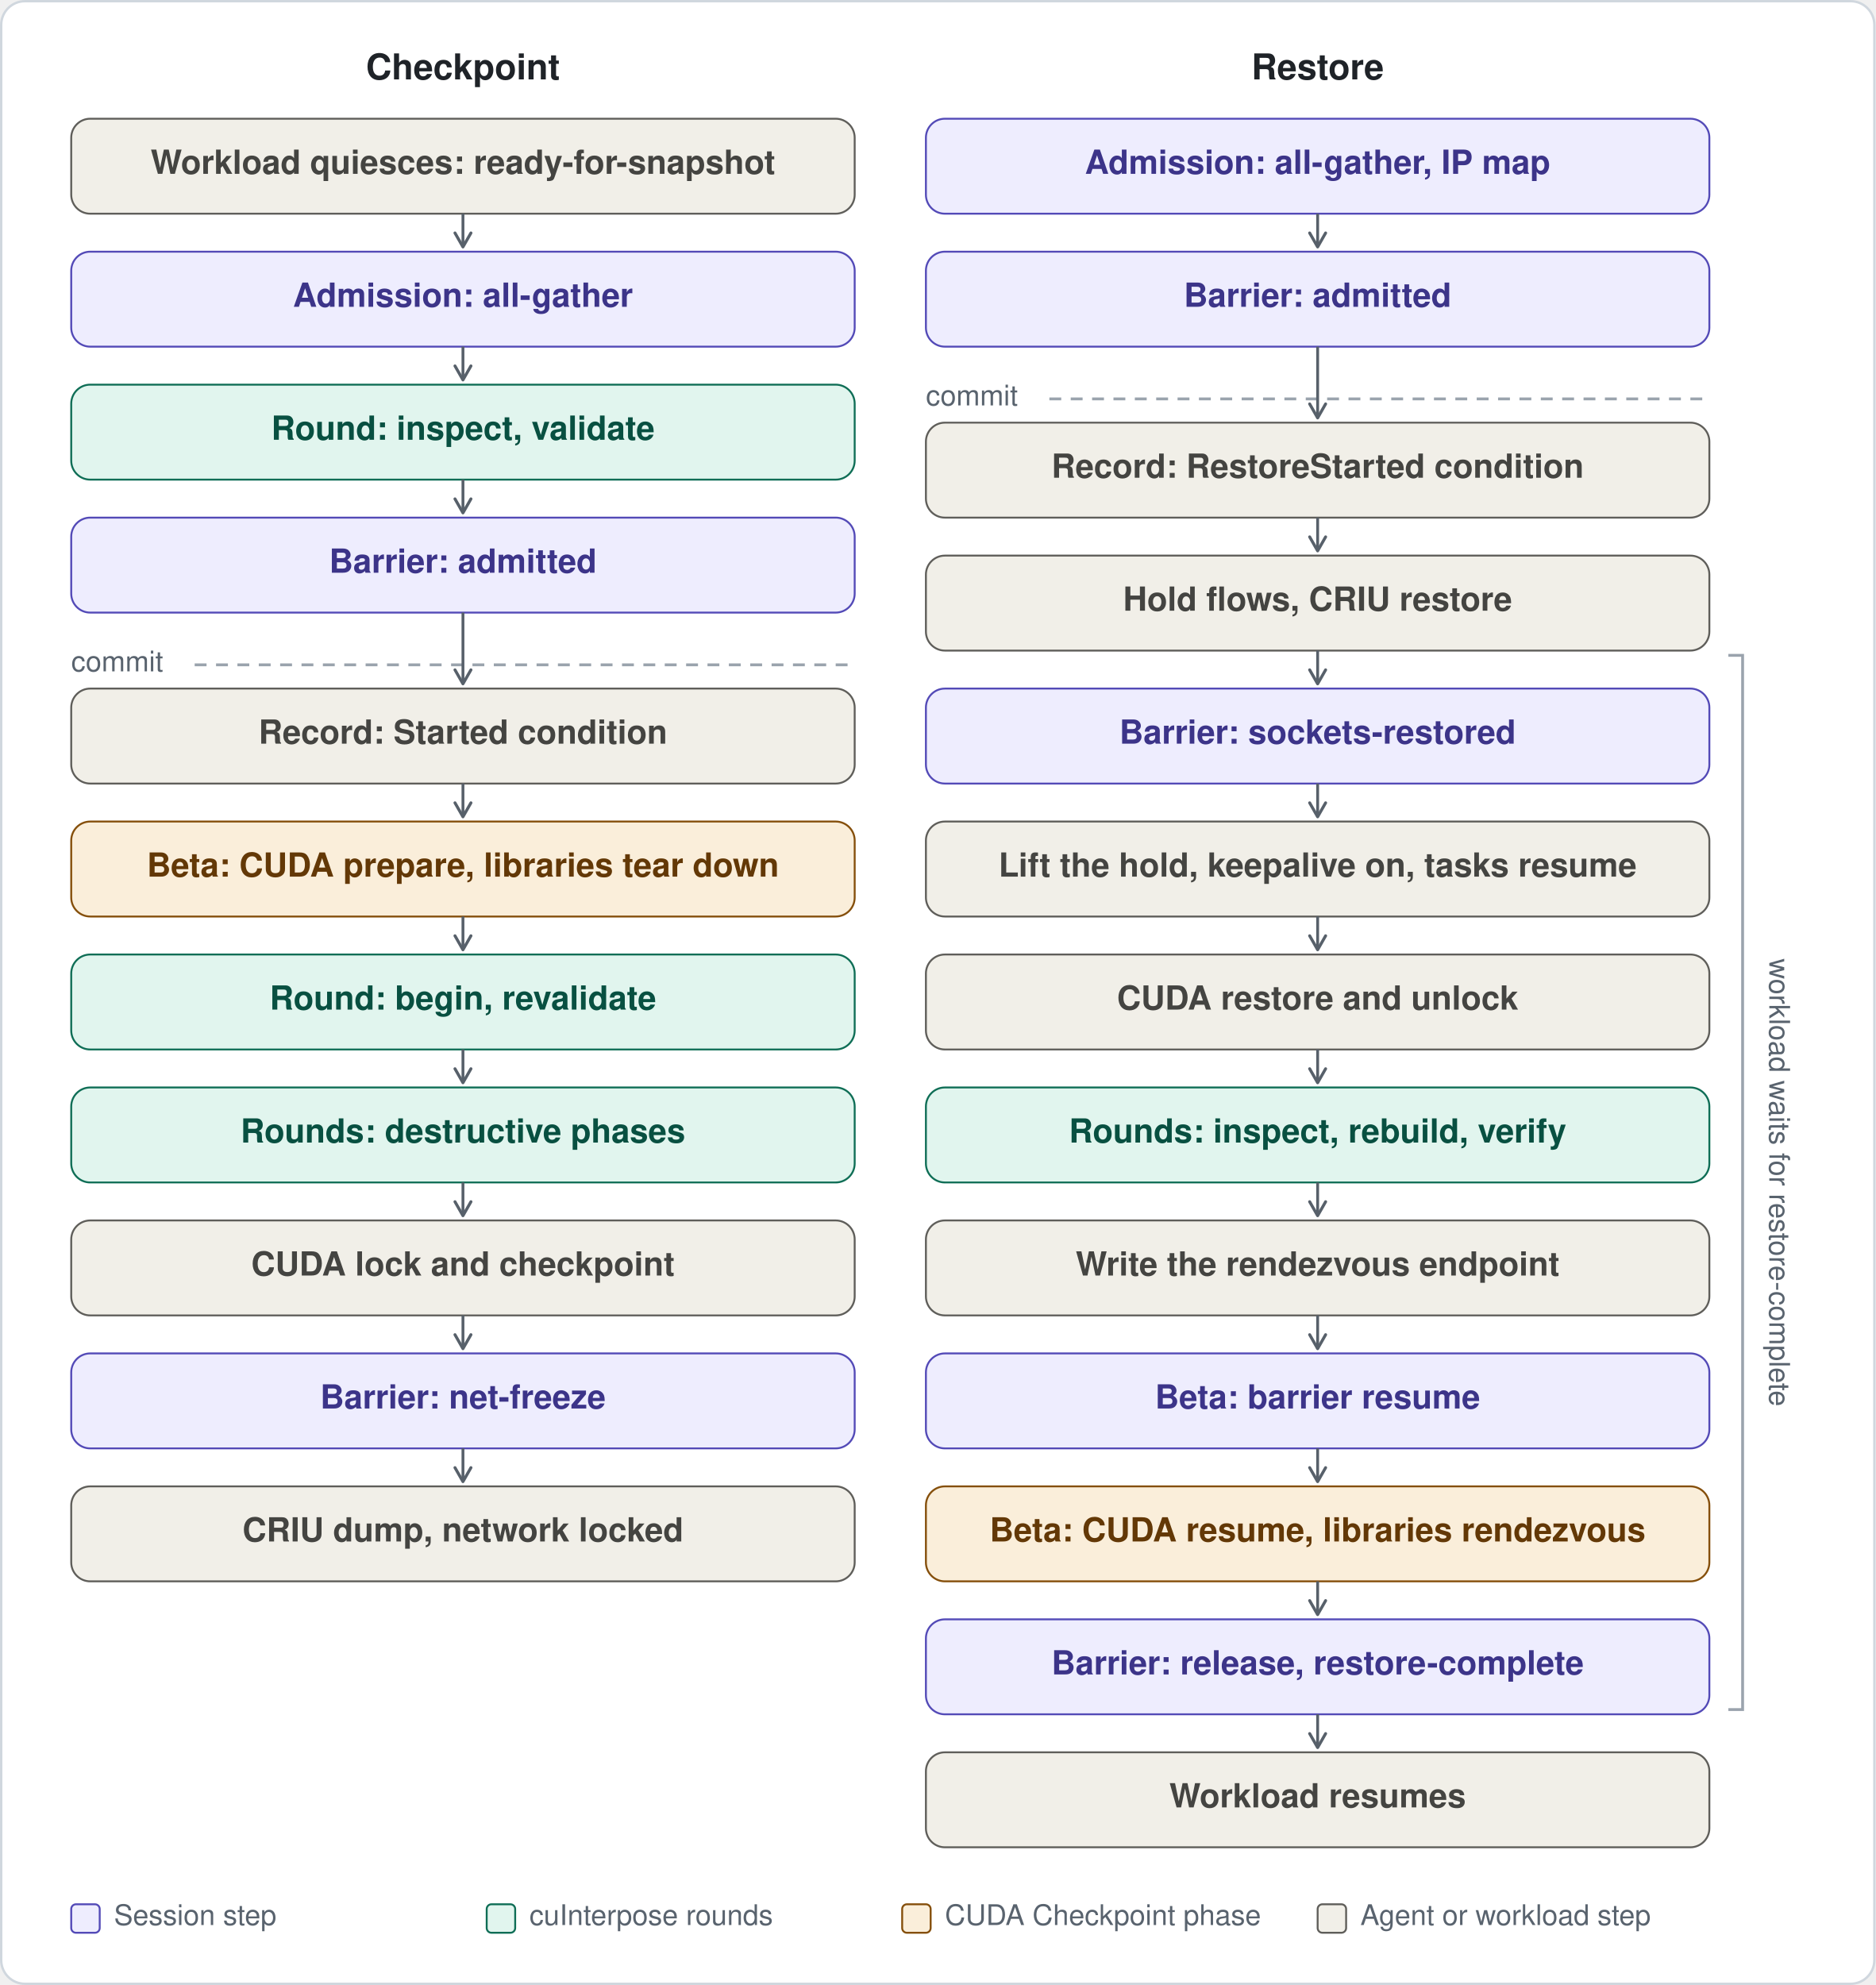
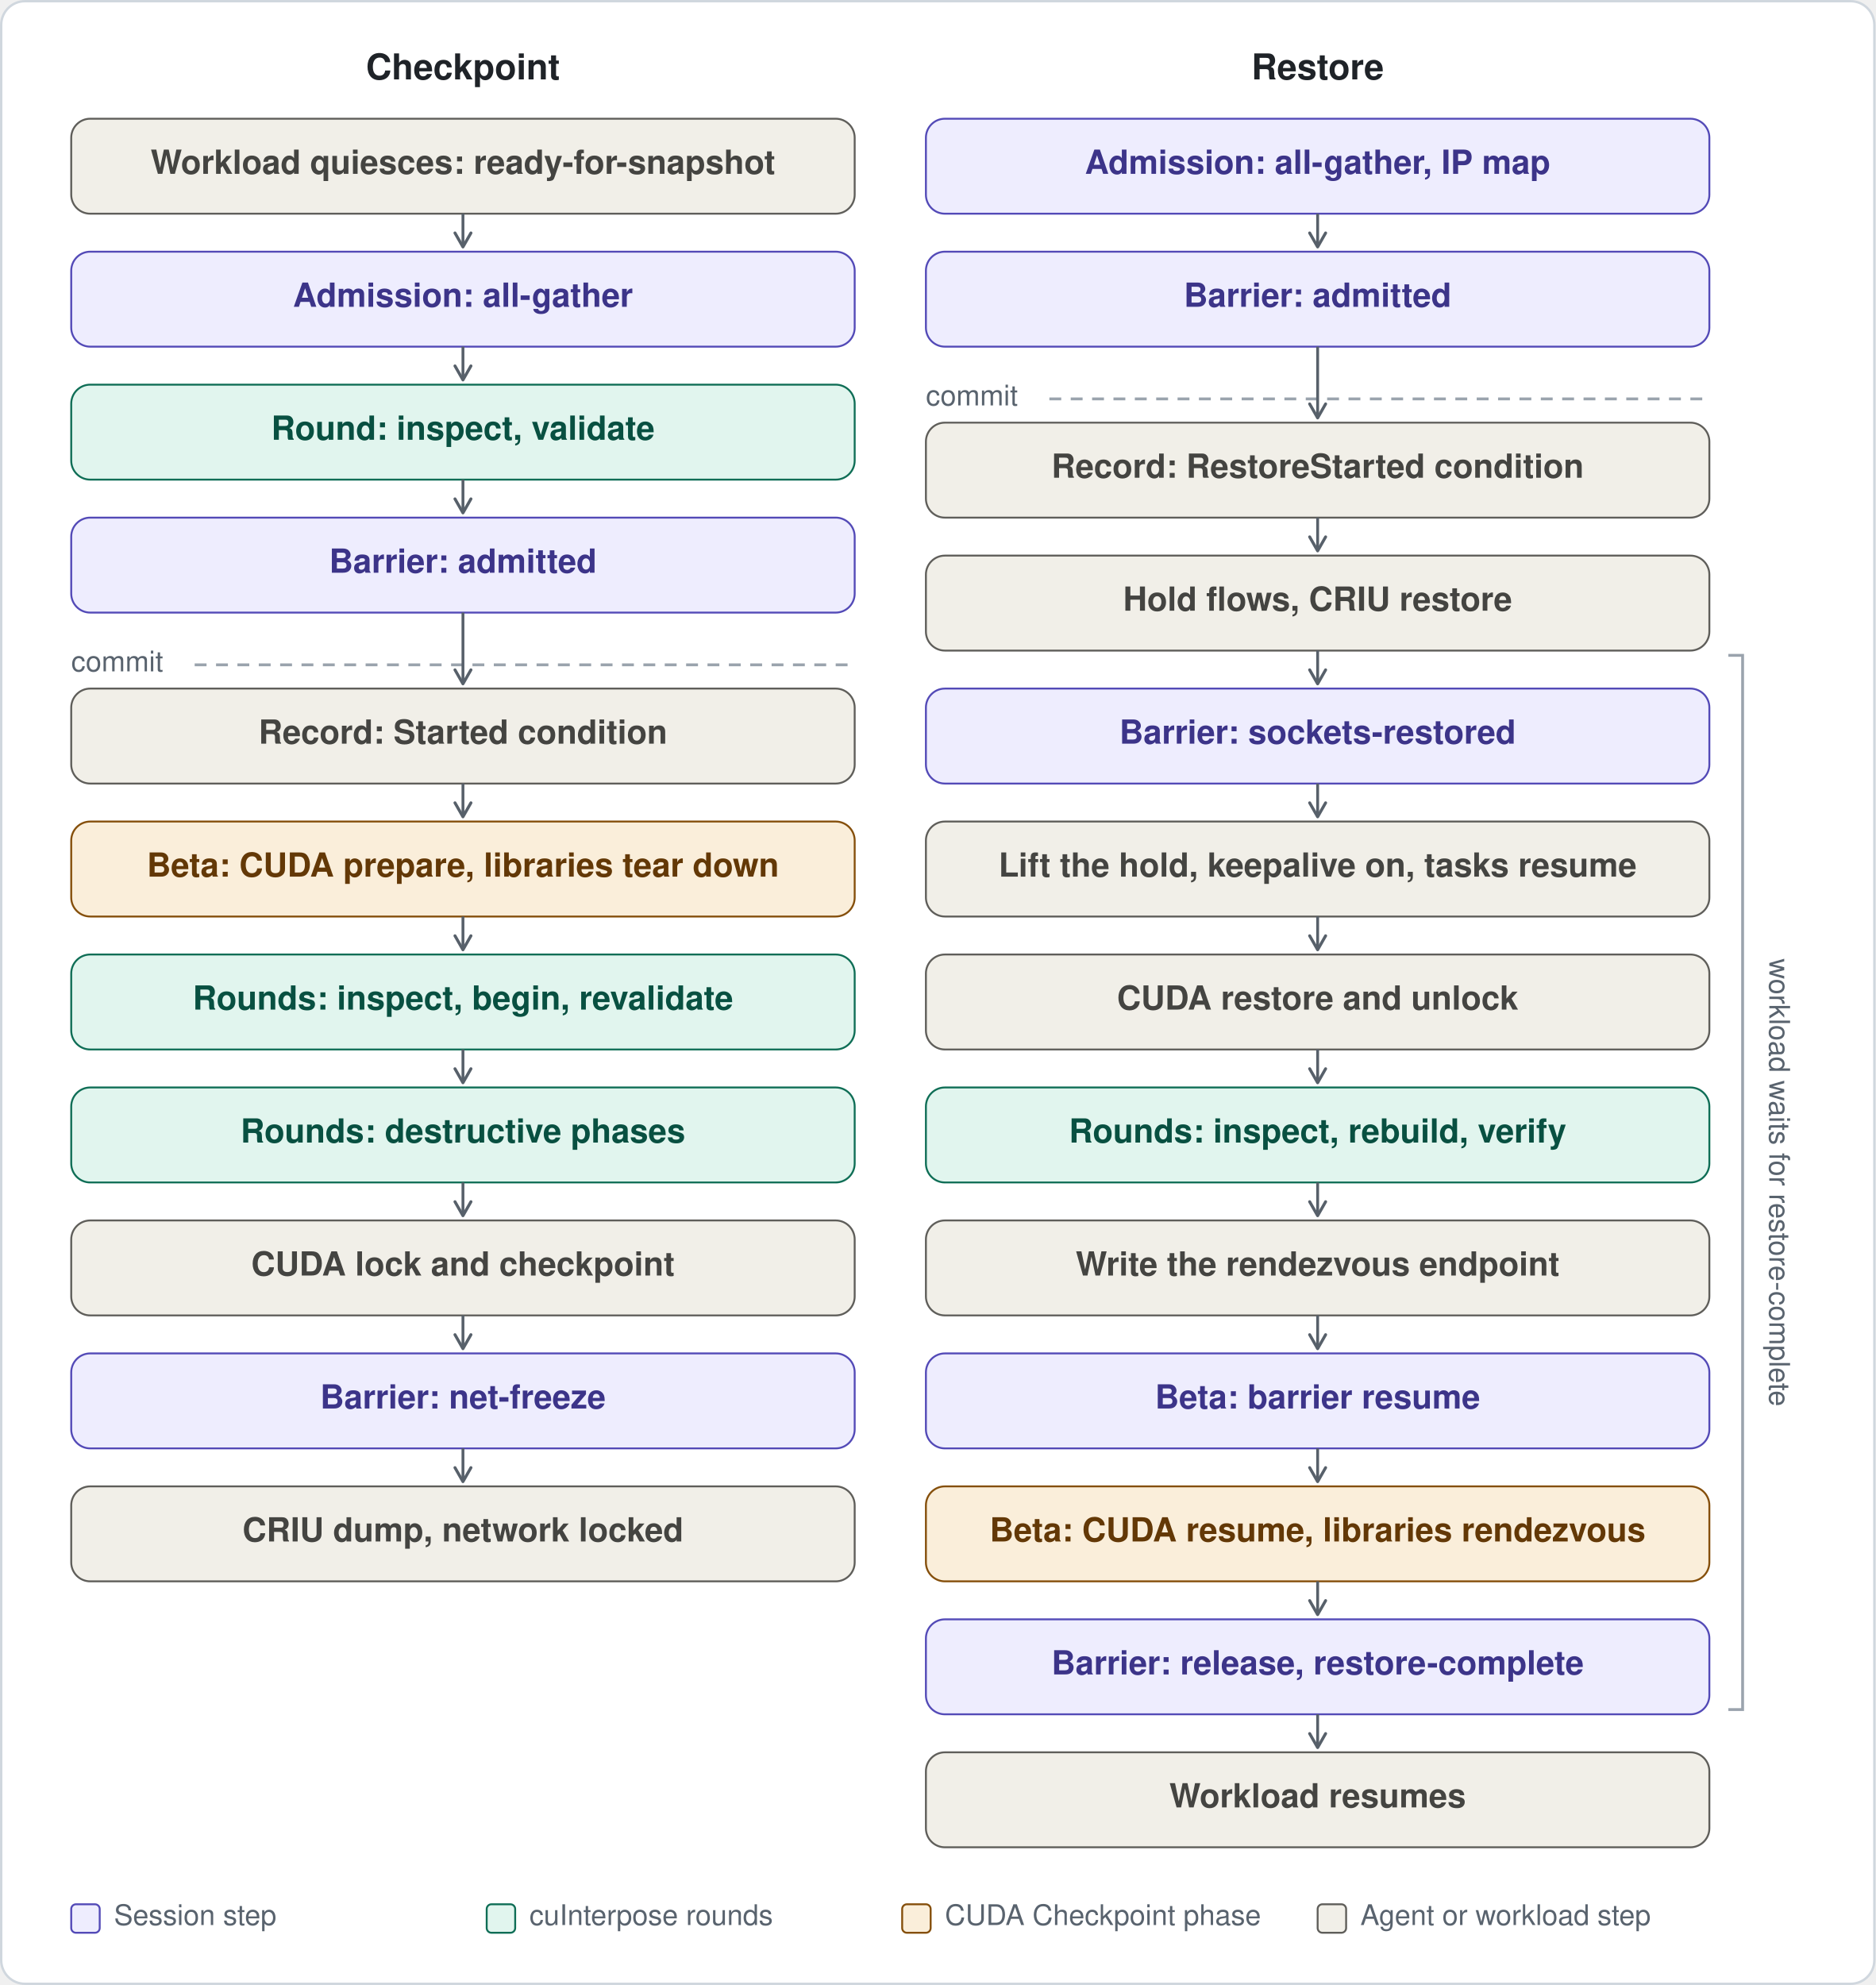
<svg xmlns="http://www.w3.org/2000/svg" width="790" height="836" viewBox="0 0 790 836" role="img" aria-labelledby="title desc">
  <style>
text{font-family:Helvetica,Arial,"Liberation Sans",sans-serif}
.bg{fill:#ffffff;stroke:#d0d7de}
.tx{fill:#1f2328}.tm{fill:#59636e}
.life{stroke:#c3c9d0}.arw{stroke:#57606a}.arwp{stroke:#7F77DD}
.ahp{stroke:#57606a;fill:none}.ahpp{stroke:#7F77DD;fill:none}
.frm{stroke:#9aa3ad;fill:none}.tag{fill:#f6f8fa;stroke:#9aa3ad}.tagt{fill:#424a53}
.note{fill:#f6f8fa;stroke:#c3c9d0}.notet{fill:#424a53}
.rnd{fill:#E1F5EE;fill-opacity:.55;stroke:#5DCAA5}.rndtag{fill:#E1F5EE;stroke:#1D9E75}.rndt{fill:#085041}
.cont{fill:none;stroke:#9aa3ad}.neutral{fill:#f6f8fa;stroke:#9aa3ad}
.k-p{fill:#EEEDFE;stroke:#534AB7}.k-p-t{fill:#3C3489}.k-p-s{fill:#534AB7}
.k-t{fill:#E1F5EE;stroke:#0F6E56}.k-t-t{fill:#085041}.k-t-s{fill:#0F6E56}
.k-g{fill:#F1EFE8;stroke:#5F5E5A}.k-g-t{fill:#444441}.k-g-s{fill:#5F5E5A}
.k-a{fill:#FAEEDA;stroke:#854F0B}.k-a-t{fill:#633806}.k-a-s{fill:#854F0B}
.k-r{fill:#FCEBEB;stroke:#A32D2D}.k-r-t{fill:#791F1F}.k-r-s{fill:#A32D2D}
.dot{fill:#1f2328}
@media (prefers-color-scheme: dark){
.bg{fill:#0d1117;stroke:#30363d}
.tx{fill:#e6edf3}.tm{fill:#9198a1}
.life{stroke:#3d444d}.arw{stroke:#9198a1}.ahp{stroke:#9198a1}
.frm{stroke:#57606a}.tag{fill:#151b23;stroke:#57606a}.tagt{fill:#d1d7e0}
.note{fill:#151b23;stroke:#3d444d}.notet{fill:#d1d7e0}
.rnd{fill:#085041;fill-opacity:.35;stroke:#1D9E75}.rndtag{fill:#085041;stroke:#5DCAA5}.rndt{fill:#E1F5EE}
.cont{stroke:#57606a}.neutral{fill:#151b23;stroke:#57606a}
.k-p{fill:#3C3489;stroke:#AFA9EC}.k-p-t{fill:#EEEDFE}.k-p-s{fill:#CECBF6}
.k-t{fill:#085041;stroke:#5DCAA5}.k-t-t{fill:#E1F5EE}.k-t-s{fill:#9FE1CB}
.k-g{fill:#444441;stroke:#B4B2A9}.k-g-t{fill:#F1EFE8}.k-g-s{fill:#D3D1C7}
.k-a{fill:#633806;stroke:#EF9F27}.k-a-t{fill:#FAEEDA}.k-a-s{fill:#FAC775}
.k-r{fill:#791F1F;stroke:#F09595}.k-r-t{fill:#FCEBEB}.k-r-s{fill:#F7C1C1}
.dot{fill:#e6edf3}
}
</style>
  <defs>
    <marker id="ah" viewBox="0 0 10 10" refX="8.5" refY="5" markerWidth="7" markerHeight="7" orient="auto-start-reverse">
      <path class="ahp" d="M1.5 1L8.5 5L1.5 9" stroke-width="1.5" stroke-linecap="round" stroke-linejoin="round" />
    </marker>
    <marker id="ahP" viewBox="0 0 10 10" refX="8.5" refY="5" markerWidth="7" markerHeight="7" orient="auto-start-reverse">
      <path class="ahpp" d="M1.5 1L8.5 5L1.5 9" stroke-width="1.5" stroke-linecap="round" stroke-linejoin="round" />
    </marker>
  </defs>
  <rect class="bg" x="0.5" y="0.5" width="789" height="835" rx="10" />
  <text x="195.0" y="30.0" class="tx" font-size="15" font-weight="700" text-anchor="middle" dominant-baseline="central">Checkpoint</text>
  <rect class="k-g" x="30.0" y="50.0" width="330.0" height="40.0" rx="8" stroke-width="0.8" />
  <text x="195.0" y="70.0" class="k-g-t" font-size="14" font-weight="700" text-anchor="middle" dominant-baseline="central">Workload quiesces: ready-for-snapshot</text>
  <line class="arw" x1="195.0" y1="90.0" x2="195.0" y2="104.0" stroke-width="1.2" marker-end="url(#ah)" />
  <rect class="k-p" x="30.0" y="106.0" width="330.0" height="40.0" rx="8" stroke-width="0.8" />
  <text x="195.0" y="126.0" class="k-p-t" font-size="14" font-weight="700" text-anchor="middle" dominant-baseline="central">Admission: all-gather</text>
  <line class="arw" x1="195.0" y1="146.0" x2="195.0" y2="160.0" stroke-width="1.2" marker-end="url(#ah)" />
  <rect class="k-t" x="30.0" y="162.0" width="330.0" height="40.0" rx="8" stroke-width="0.8" />
  <text x="195.0" y="182.0" class="k-t-t" font-size="14" font-weight="700" text-anchor="middle" dominant-baseline="central">Round: inspect, validate</text>
  <line class="arw" x1="195.0" y1="202.0" x2="195.0" y2="216.0" stroke-width="1.2" marker-end="url(#ah)" />
  <rect class="k-p" x="30.0" y="218.0" width="330.0" height="40.0" rx="8" stroke-width="0.8" />
  <text x="195.0" y="238.0" class="k-p-t" font-size="14" font-weight="700" text-anchor="middle" dominant-baseline="central">Barrier: admitted</text>
  <text x="30.0" y="280.0" class="tm" font-size="12" font-weight="400" text-anchor="start" dominant-baseline="central">commit</text>
  <line class="frm" x1="82.0" y1="280.0" x2="360.0" y2="280.0" stroke-width="1.2" stroke-dasharray="5 4" />
  <line class="arw" x1="195.0" y1="258.0" x2="195.0" y2="288.0" stroke-width="1.2" marker-end="url(#ah)" />
  <rect class="k-g" x="30.0" y="290.0" width="330.0" height="40.0" rx="8" stroke-width="0.8" />
  <text x="195.0" y="310.0" class="k-g-t" font-size="14" font-weight="700" text-anchor="middle" dominant-baseline="central">Record: Started condition</text>
  <line class="arw" x1="195.0" y1="330.0" x2="195.0" y2="344.0" stroke-width="1.2" marker-end="url(#ah)" />
  <rect class="k-a" x="30.0" y="346.0" width="330.0" height="40.0" rx="8" stroke-width="0.8" />
  <text x="195.0" y="366.0" class="k-a-t" font-size="14" font-weight="700" text-anchor="middle" dominant-baseline="central">Beta: CUDA prepare, libraries tear down</text>
  <line class="arw" x1="195.0" y1="386.0" x2="195.0" y2="400.0" stroke-width="1.2" marker-end="url(#ah)" />
  <rect class="k-t" x="30.0" y="402.0" width="330.0" height="40.0" rx="8" stroke-width="0.8" />
-   <text x="195.0" y="422.0" class="k-t-t" font-size="14" font-weight="700" text-anchor="middle" dominant-baseline="central">Round: begin, revalidate</text>
+   <text x="195.0" y="422.0" class="k-t-t" font-size="14" font-weight="700" text-anchor="middle" dominant-baseline="central">Rounds: inspect, begin, revalidate</text>
  <line class="arw" x1="195.0" y1="442.0" x2="195.0" y2="456.0" stroke-width="1.2" marker-end="url(#ah)" />
  <rect class="k-t" x="30.0" y="458.0" width="330.0" height="40.0" rx="8" stroke-width="0.8" />
  <text x="195.0" y="478.0" class="k-t-t" font-size="14" font-weight="700" text-anchor="middle" dominant-baseline="central">Rounds: destructive phases</text>
  <line class="arw" x1="195.0" y1="498.0" x2="195.0" y2="512.0" stroke-width="1.2" marker-end="url(#ah)" />
  <rect class="k-g" x="30.0" y="514.0" width="330.0" height="40.0" rx="8" stroke-width="0.8" />
  <text x="195.0" y="534.0" class="k-g-t" font-size="14" font-weight="700" text-anchor="middle" dominant-baseline="central">CUDA lock and checkpoint</text>
  <line class="arw" x1="195.0" y1="554.0" x2="195.0" y2="568.0" stroke-width="1.2" marker-end="url(#ah)" />
  <rect class="k-p" x="30.0" y="570.0" width="330.0" height="40.0" rx="8" stroke-width="0.8" />
  <text x="195.0" y="590.0" class="k-p-t" font-size="14" font-weight="700" text-anchor="middle" dominant-baseline="central">Barrier: net-freeze</text>
  <line class="arw" x1="195.0" y1="610.0" x2="195.0" y2="624.0" stroke-width="1.2" marker-end="url(#ah)" />
  <rect class="k-g" x="30.0" y="626.0" width="330.0" height="40.0" rx="8" stroke-width="0.8" />
  <text x="195.0" y="646.0" class="k-g-t" font-size="14" font-weight="700" text-anchor="middle" dominant-baseline="central">CRIU dump, network locked</text>
  <text x="555.0" y="30.0" class="tx" font-size="15" font-weight="700" text-anchor="middle" dominant-baseline="central">Restore</text>
  <rect class="k-p" x="390.0" y="50.0" width="330.0" height="40.0" rx="8" stroke-width="0.8" />
  <text x="555.0" y="70.0" class="k-p-t" font-size="14" font-weight="700" text-anchor="middle" dominant-baseline="central">Admission: all-gather, IP map</text>
  <line class="arw" x1="555.0" y1="90.0" x2="555.0" y2="104.0" stroke-width="1.2" marker-end="url(#ah)" />
  <rect class="k-p" x="390.0" y="106.0" width="330.0" height="40.0" rx="8" stroke-width="0.8" />
  <text x="555.0" y="126.0" class="k-p-t" font-size="14" font-weight="700" text-anchor="middle" dominant-baseline="central">Barrier: admitted</text>
  <text x="390.0" y="168.0" class="tm" font-size="12" font-weight="400" text-anchor="start" dominant-baseline="central">commit</text>
  <line class="frm" x1="442.0" y1="168.0" x2="720.0" y2="168.0" stroke-width="1.2" stroke-dasharray="5 4" />
  <line class="arw" x1="555.0" y1="146.0" x2="555.0" y2="176.0" stroke-width="1.2" marker-end="url(#ah)" />
  <rect class="k-g" x="390.0" y="178.0" width="330.0" height="40.0" rx="8" stroke-width="0.8" />
  <text x="555.0" y="198.0" class="k-g-t" font-size="14" font-weight="700" text-anchor="middle" dominant-baseline="central">Record: RestoreStarted condition</text>
  <line class="arw" x1="555.0" y1="218.0" x2="555.0" y2="232.0" stroke-width="1.2" marker-end="url(#ah)" />
  <rect class="k-g" x="390.0" y="234.0" width="330.0" height="40.0" rx="8" stroke-width="0.8" />
  <text x="555.0" y="254.0" class="k-g-t" font-size="14" font-weight="700" text-anchor="middle" dominant-baseline="central">Hold flows, CRIU restore</text>
  <line class="arw" x1="555.0" y1="274.0" x2="555.0" y2="288.0" stroke-width="1.2" marker-end="url(#ah)" />
  <rect class="k-p" x="390.0" y="290.0" width="330.0" height="40.0" rx="8" stroke-width="0.8" />
  <text x="555.0" y="310.0" class="k-p-t" font-size="14" font-weight="700" text-anchor="middle" dominant-baseline="central">Barrier: sockets-restored</text>
  <line class="arw" x1="555.0" y1="330.0" x2="555.0" y2="344.0" stroke-width="1.2" marker-end="url(#ah)" />
  <rect class="k-g" x="390.0" y="346.0" width="330.0" height="40.0" rx="8" stroke-width="0.8" />
  <text x="555.0" y="366.0" class="k-g-t" font-size="14" font-weight="700" text-anchor="middle" dominant-baseline="central">Lift the hold, keepalive on, tasks resume</text>
  <line class="arw" x1="555.0" y1="386.0" x2="555.0" y2="400.0" stroke-width="1.2" marker-end="url(#ah)" />
  <rect class="k-g" x="390.0" y="402.0" width="330.0" height="40.0" rx="8" stroke-width="0.8" />
  <text x="555.0" y="422.0" class="k-g-t" font-size="14" font-weight="700" text-anchor="middle" dominant-baseline="central">CUDA restore and unlock</text>
  <line class="arw" x1="555.0" y1="442.0" x2="555.0" y2="456.0" stroke-width="1.2" marker-end="url(#ah)" />
  <rect class="k-t" x="390.0" y="458.0" width="330.0" height="40.0" rx="8" stroke-width="0.8" />
  <text x="555.0" y="478.0" class="k-t-t" font-size="14" font-weight="700" text-anchor="middle" dominant-baseline="central">Rounds: inspect, rebuild, verify</text>
  <line class="arw" x1="555.0" y1="498.0" x2="555.0" y2="512.0" stroke-width="1.2" marker-end="url(#ah)" />
  <rect class="k-g" x="390.0" y="514.0" width="330.0" height="40.0" rx="8" stroke-width="0.8" />
  <text x="555.0" y="534.0" class="k-g-t" font-size="14" font-weight="700" text-anchor="middle" dominant-baseline="central">Write the rendezvous endpoint</text>
  <line class="arw" x1="555.0" y1="554.0" x2="555.0" y2="568.0" stroke-width="1.2" marker-end="url(#ah)" />
  <rect class="k-p" x="390.0" y="570.0" width="330.0" height="40.0" rx="8" stroke-width="0.8" />
  <text x="555.0" y="590.0" class="k-p-t" font-size="14" font-weight="700" text-anchor="middle" dominant-baseline="central">Beta: barrier resume</text>
  <line class="arw" x1="555.0" y1="610.0" x2="555.0" y2="624.0" stroke-width="1.2" marker-end="url(#ah)" />
  <rect class="k-a" x="390.0" y="626.0" width="330.0" height="40.0" rx="8" stroke-width="0.8" />
  <text x="555.0" y="646.0" class="k-a-t" font-size="14" font-weight="700" text-anchor="middle" dominant-baseline="central">Beta: CUDA resume, libraries rendezvous</text>
  <line class="arw" x1="555.0" y1="666.0" x2="555.0" y2="680.0" stroke-width="1.2" marker-end="url(#ah)" />
  <rect class="k-p" x="390.0" y="682.0" width="330.0" height="40.0" rx="8" stroke-width="0.8" />
  <text x="555.0" y="702.0" class="k-p-t" font-size="14" font-weight="700" text-anchor="middle" dominant-baseline="central">Barrier: release, restore-complete</text>
  <line class="arw" x1="555.0" y1="722.0" x2="555.0" y2="736.0" stroke-width="1.2" marker-end="url(#ah)" />
  <rect class="k-g" x="390.0" y="738.0" width="330.0" height="40.0" rx="8" stroke-width="0.8" />
  <text x="555.0" y="758.0" class="k-g-t" font-size="14" font-weight="700" text-anchor="middle" dominant-baseline="central">Workload resumes</text>
  <path class="frm" d="M728 276 L734 276 L734 720 L728 720" fill="none" stroke-width="1.2" />
  <g transform="rotate(90 748.0 498.0)">
    <text x="748.0" y="498.0" class="tm" font-size="12" font-weight="400" text-anchor="middle" dominant-baseline="central">workload waits for restore-complete</text>
  </g>
  <rect class="k-p" x="30" y="802" width="12" height="12" rx="2" stroke-width="0.8" />
  <text x="48.0" y="808.0" class="tm" font-size="12" font-weight="400" text-anchor="start" dominant-baseline="central">Session step</text>
  <rect class="k-t" x="205" y="802" width="12" height="12" rx="2" stroke-width="0.8" />
  <text x="223.0" y="808.0" class="tm" font-size="12" font-weight="400" text-anchor="start" dominant-baseline="central">cuInterpose rounds</text>
  <rect class="k-a" x="380" y="802" width="12" height="12" rx="2" stroke-width="0.8" />
  <text x="398.0" y="808.0" class="tm" font-size="12" font-weight="400" text-anchor="start" dominant-baseline="central">CUDA Checkpoint phase</text>
  <rect class="k-g" x="555" y="802" width="12" height="12" rx="2" stroke-width="0.8" />
  <text x="573.0" y="808.0" class="tm" font-size="12" font-weight="400" text-anchor="start" dominant-baseline="central">Agent or workload step</text>
</svg>
